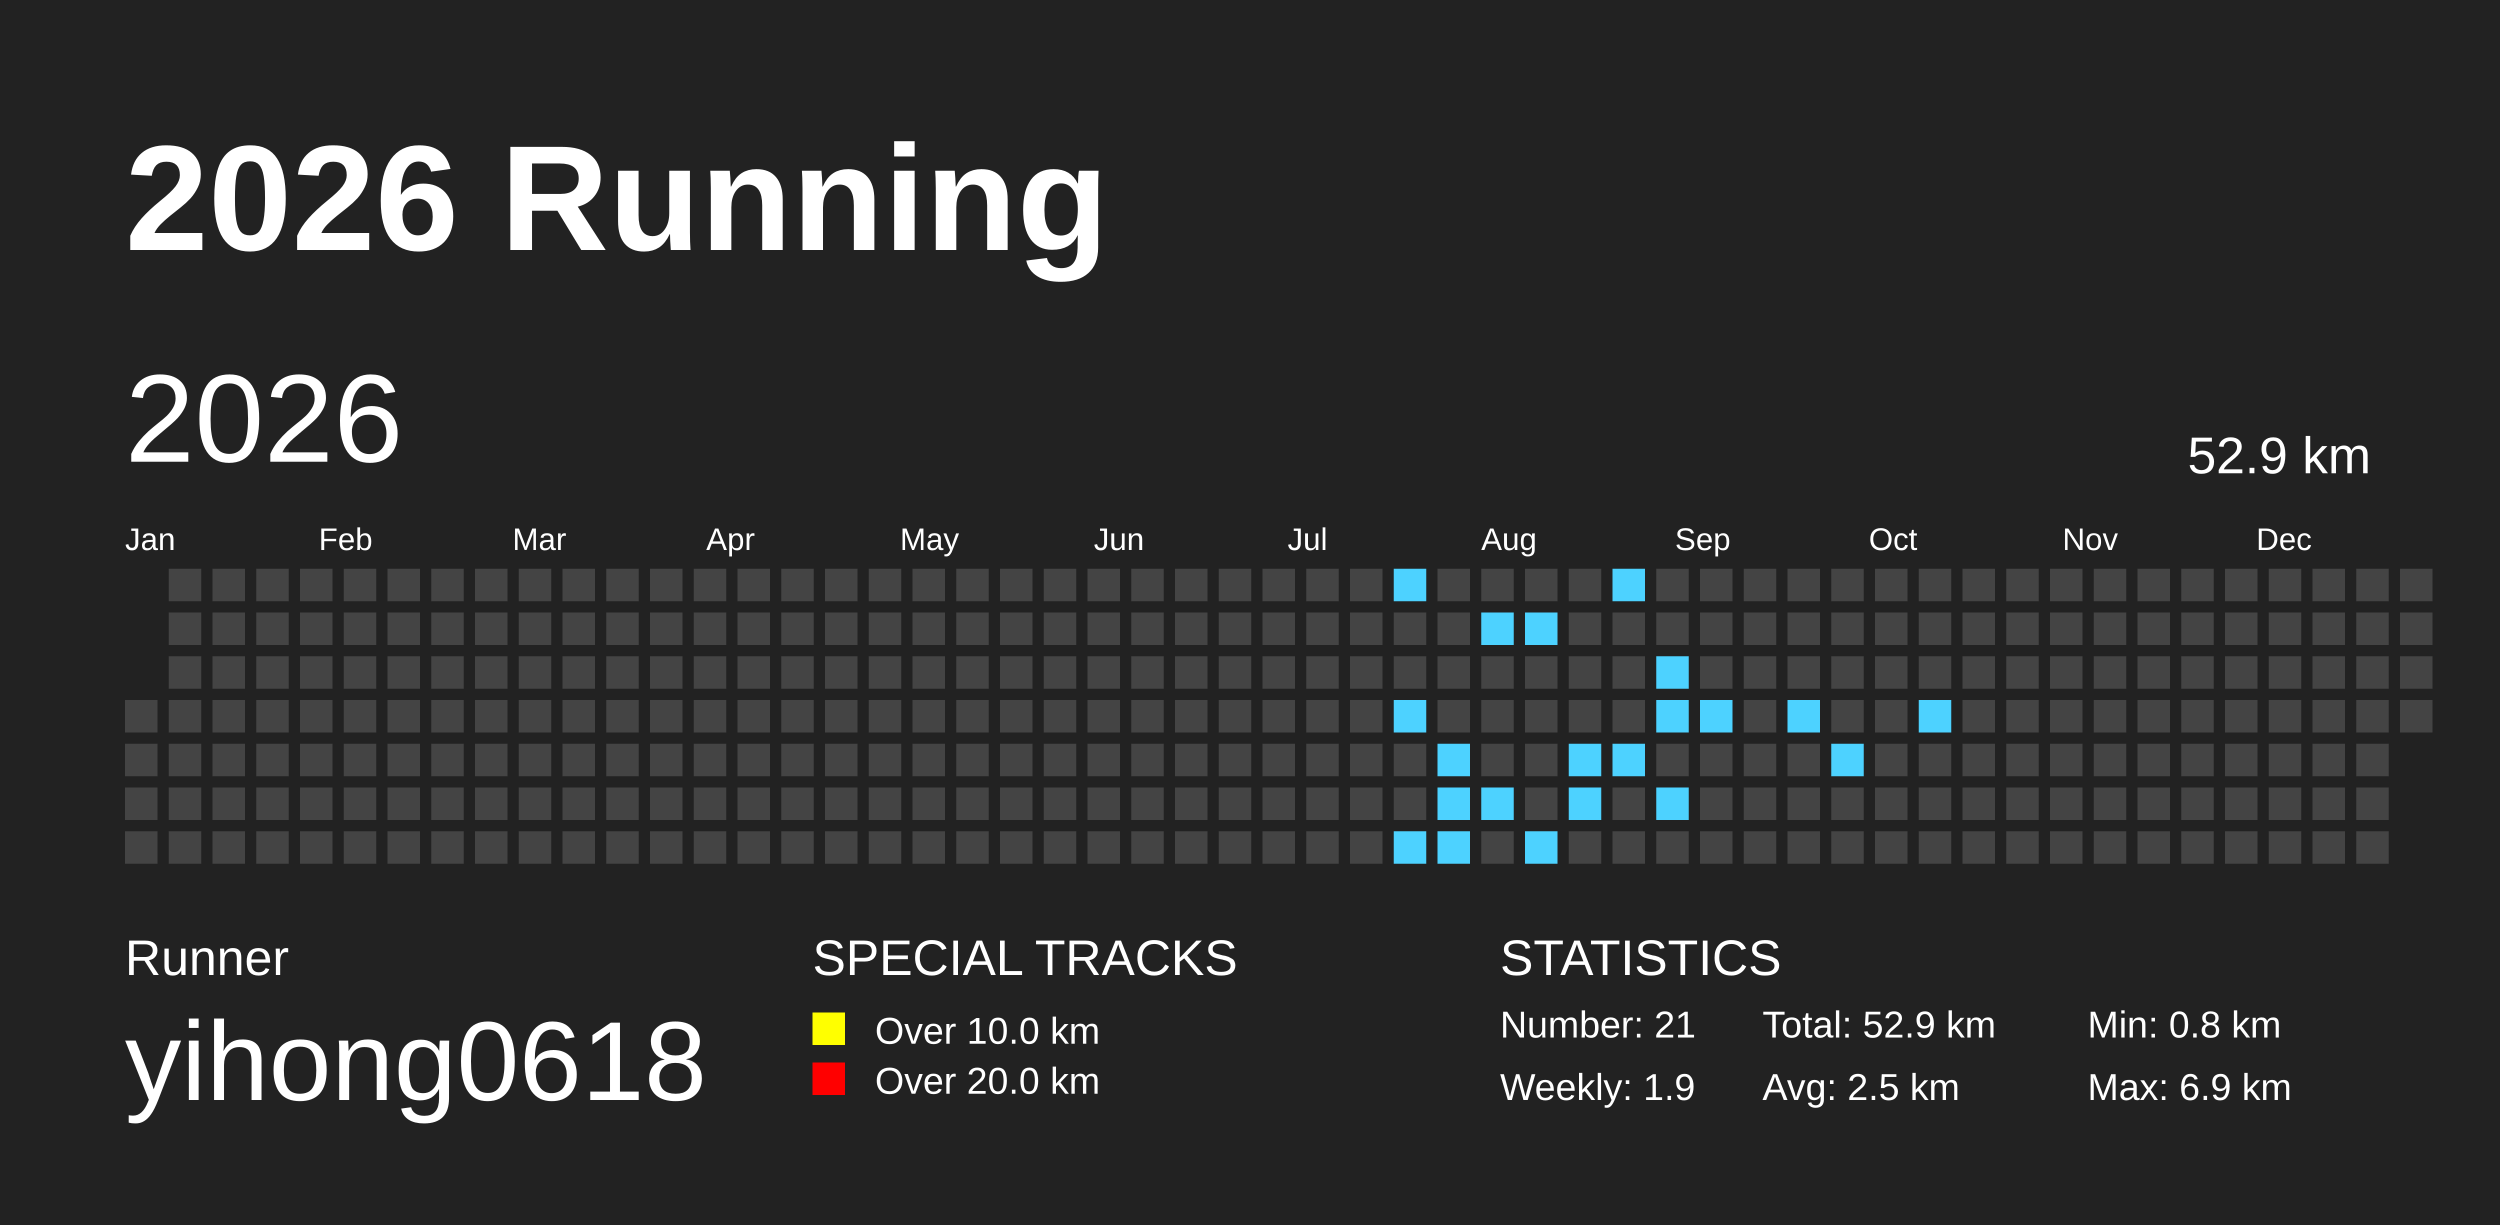
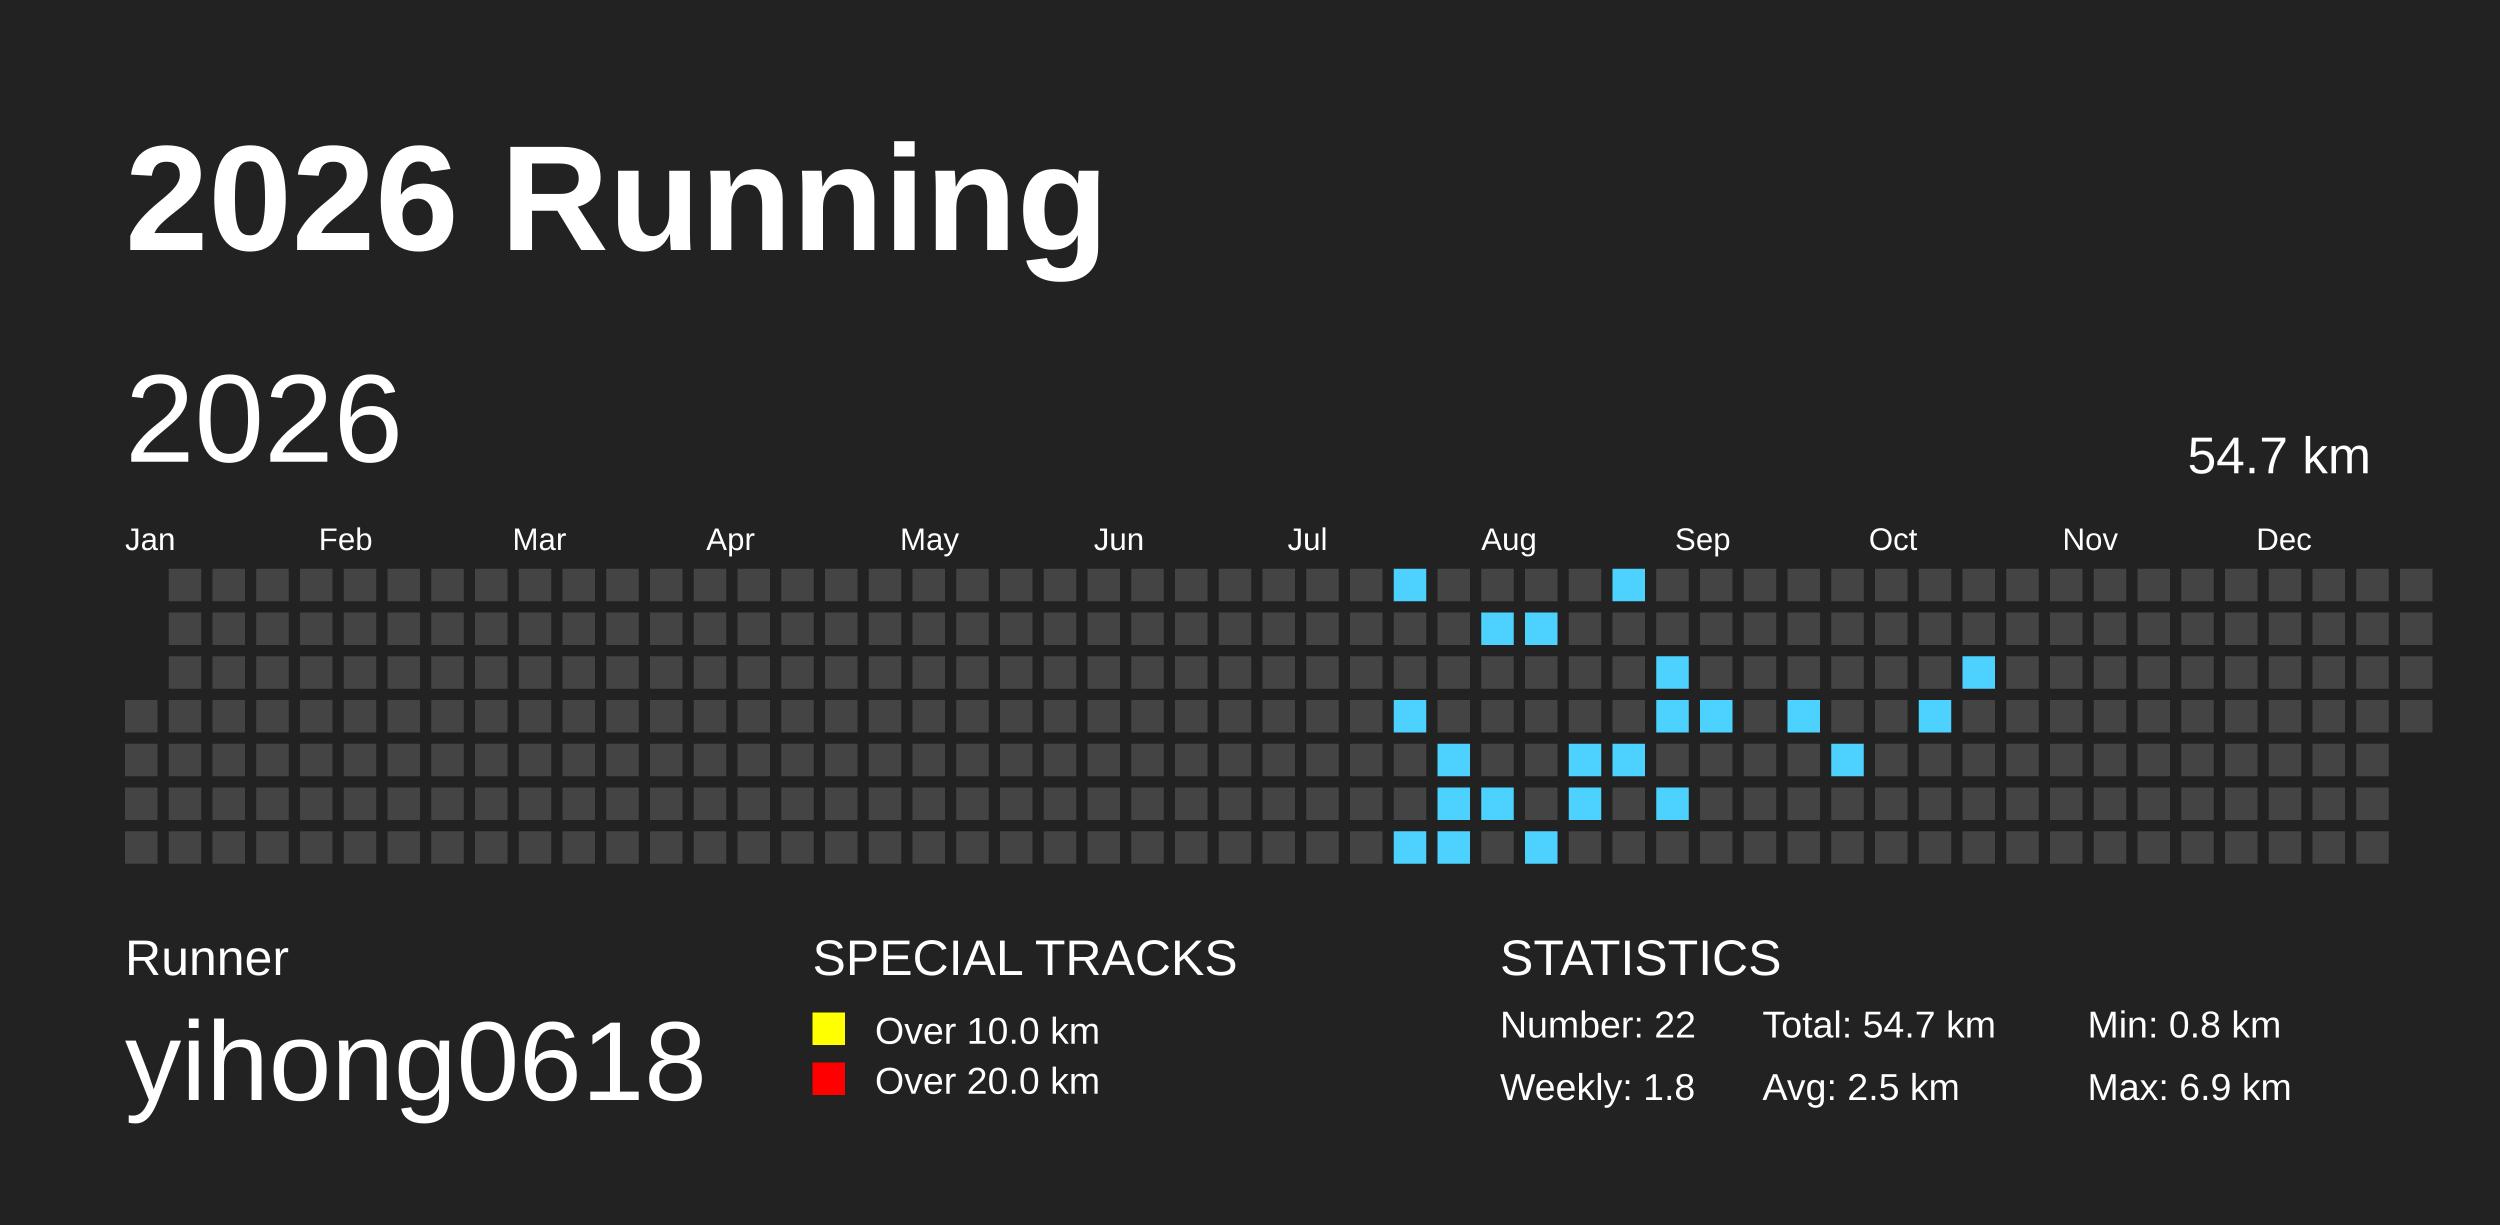
<svg xmlns="http://www.w3.org/2000/svg" baseProfile="full" height="98mm" version="1.1" viewBox="0,0,200,98" width="200mm">
  <defs />
  <rect fill="#222222" height="98" width="200" x="0" y="0" />
  <text fill="#FFFFFF" style="font-size:12px; font-family:Arial; font-weight:bold;" x="10" y="20">2026 Running</text>
  <text fill="#FFFFFF" style="font-size:4px; font-family:Arial" x="10" y="78">Runner</text>
  <text fill="#FFFFFF" style="font-size:9px; font-family:Arial" x="10" y="88">yihong0618</text>
  <text fill="#FFFFFF" style="font-size:4px; font-family:Arial" x="65" y="78">SPECIAL TRACKS</text>
  <rect fill="yellow" height="2.6" width="2.6" x="65" y="81" />
  <text fill="#FFFFFF" style="font-size:3px; font-family:Arial" x="70" y="83.5">Over 10.0 km</text>
  <rect fill="red" height="2.6" width="2.6" x="65" y="85" />
  <text fill="#FFFFFF" style="font-size:3px; font-family:Arial" x="70" y="87.5">Over 20.0 km</text>
  <text fill="#FFFFFF" style="font-size:4px; font-family:Arial" x="120" y="78">STATISTICS</text>
-   <text fill="#FFFFFF" style="font-size:3px; font-family:Arial" x="120" y="83">Number: 21</text>
-   <text fill="#FFFFFF" style="font-size:3px; font-family:Arial" x="120" y="88">Weekly: 1.9</text>
-   <text fill="#FFFFFF" style="font-size:3px; font-family:Arial" x="141" y="83">Total: 52.9 km</text>
+   <text fill="#FFFFFF" style="font-size:3px; font-family:Arial" x="120" y="83">Number: 22</text>
+   <text fill="#FFFFFF" style="font-size:3px; font-family:Arial" x="120" y="88">Weekly: 1.8</text>
+   <text fill="#FFFFFF" style="font-size:3px; font-family:Arial" x="141" y="83">Total: 54.7 km</text>
  <text fill="#FFFFFF" style="font-size:3px; font-family:Arial" x="141" y="88">Avg: 2.5 km</text>
  <text fill="#FFFFFF" style="font-size:3px; font-family:Arial" x="167" y="83">Min: 0.8 km</text>
  <text fill="#FFFFFF" style="font-size:3px; font-family:Arial" x="167" y="88">Max: 6.9 km</text>
  <text dominant-baseline="hanging" fill="#FFFFFF" style="font-size:10.0px; font-family:Arial;" x="10" y="30">2026</text>
-   <text dominant-baseline="hanging" fill="#FFFFFF" style="font-size:4.125px; font-family:Arial;" x="175" y="35">52.9 km</text>
+   <text dominant-baseline="hanging" fill="#FFFFFF" style="font-size:4.125px; font-family:Arial;" x="175" y="35">54.7 km</text>
  <text fill="#FFFFFF" style="font-size:2.5px; font-family:Arial" x="10.0" y="44">Jan</text>
  <text fill="#FFFFFF" style="font-size:2.5px; font-family:Arial" x="25.5" y="44">Feb</text>
  <text fill="#FFFFFF" style="font-size:2.5px; font-family:Arial" x="41.0" y="44">Mar</text>
  <text fill="#FFFFFF" style="font-size:2.5px; font-family:Arial" x="56.5" y="44">Apr</text>
  <text fill="#FFFFFF" style="font-size:2.5px; font-family:Arial" x="72.0" y="44">May</text>
  <text fill="#FFFFFF" style="font-size:2.5px; font-family:Arial" x="87.5" y="44">Jun</text>
  <text fill="#FFFFFF" style="font-size:2.5px; font-family:Arial" x="103.0" y="44">Jul</text>
  <text fill="#FFFFFF" style="font-size:2.5px; font-family:Arial" x="118.5" y="44">Aug</text>
  <text fill="#FFFFFF" style="font-size:2.5px; font-family:Arial" x="134.0" y="44">Sep</text>
  <text fill="#FFFFFF" style="font-size:2.5px; font-family:Arial" x="149.5" y="44">Oct</text>
  <text fill="#FFFFFF" style="font-size:2.5px; font-family:Arial" x="165.0" y="44">Nov</text>
  <text fill="#FFFFFF" style="font-size:2.5px; font-family:Arial" x="180.5" y="44">Dec</text>
  <rect fill="#444444" height="2.6" width="2.6" x="10.0" y="56.0" />
  <rect fill="#444444" height="2.6" width="2.6" x="10.0" y="59.5" />
  <rect fill="#444444" height="2.6" width="2.6" x="10.0" y="63.0" />
  <rect fill="#444444" height="2.6" width="2.6" x="10.0" y="66.5" />
  <rect fill="#444444" height="2.6" width="2.6" x="13.5" y="45.5" />
  <rect fill="#444444" height="2.6" width="2.6" x="13.5" y="49.0" />
  <rect fill="#444444" height="2.6" width="2.6" x="13.5" y="52.5" />
  <rect fill="#444444" height="2.6" width="2.6" x="13.5" y="56.0" />
  <rect fill="#444444" height="2.6" width="2.6" x="13.5" y="59.5" />
  <rect fill="#444444" height="2.6" width="2.6" x="13.5" y="63.0" />
  <rect fill="#444444" height="2.6" width="2.6" x="13.5" y="66.5" />
  <rect fill="#444444" height="2.6" width="2.6" x="17.0" y="45.5" />
  <rect fill="#444444" height="2.6" width="2.6" x="17.0" y="49.0" />
  <rect fill="#444444" height="2.6" width="2.6" x="17.0" y="52.5" />
  <rect fill="#444444" height="2.6" width="2.6" x="17.0" y="56.0" />
  <rect fill="#444444" height="2.6" width="2.6" x="17.0" y="59.5" />
  <rect fill="#444444" height="2.6" width="2.6" x="17.0" y="63.0" />
  <rect fill="#444444" height="2.6" width="2.6" x="17.0" y="66.5" />
  <rect fill="#444444" height="2.6" width="2.6" x="20.5" y="45.5" />
  <rect fill="#444444" height="2.6" width="2.6" x="20.5" y="49.0" />
  <rect fill="#444444" height="2.6" width="2.6" x="20.5" y="52.5" />
  <rect fill="#444444" height="2.6" width="2.6" x="20.5" y="56.0" />
  <rect fill="#444444" height="2.6" width="2.6" x="20.5" y="59.5" />
  <rect fill="#444444" height="2.6" width="2.6" x="20.5" y="63.0" />
  <rect fill="#444444" height="2.6" width="2.6" x="20.5" y="66.5" />
  <rect fill="#444444" height="2.6" width="2.6" x="24.0" y="45.5" />
  <rect fill="#444444" height="2.6" width="2.6" x="24.0" y="49.0" />
  <rect fill="#444444" height="2.6" width="2.6" x="24.0" y="52.5" />
  <rect fill="#444444" height="2.6" width="2.6" x="24.0" y="56.0" />
  <rect fill="#444444" height="2.6" width="2.6" x="24.0" y="59.5" />
  <rect fill="#444444" height="2.6" width="2.6" x="24.0" y="63.0" />
  <rect fill="#444444" height="2.6" width="2.6" x="24.0" y="66.5" />
  <rect fill="#444444" height="2.6" width="2.6" x="27.5" y="45.5" />
  <rect fill="#444444" height="2.6" width="2.6" x="27.5" y="49.0" />
  <rect fill="#444444" height="2.6" width="2.6" x="27.5" y="52.5" />
  <rect fill="#444444" height="2.6" width="2.6" x="27.5" y="56.0" />
  <rect fill="#444444" height="2.6" width="2.6" x="27.5" y="59.5" />
  <rect fill="#444444" height="2.6" width="2.6" x="27.5" y="63.0" />
  <rect fill="#444444" height="2.6" width="2.6" x="27.5" y="66.5" />
  <rect fill="#444444" height="2.6" width="2.6" x="31.0" y="45.5" />
  <rect fill="#444444" height="2.6" width="2.6" x="31.0" y="49.0" />
  <rect fill="#444444" height="2.6" width="2.6" x="31.0" y="52.5" />
  <rect fill="#444444" height="2.6" width="2.6" x="31.0" y="56.0" />
  <rect fill="#444444" height="2.6" width="2.6" x="31.0" y="59.5" />
  <rect fill="#444444" height="2.6" width="2.6" x="31.0" y="63.0" />
  <rect fill="#444444" height="2.6" width="2.6" x="31.0" y="66.5" />
  <rect fill="#444444" height="2.6" width="2.6" x="34.5" y="45.5" />
  <rect fill="#444444" height="2.6" width="2.6" x="34.5" y="49.0" />
  <rect fill="#444444" height="2.6" width="2.6" x="34.5" y="52.5" />
  <rect fill="#444444" height="2.6" width="2.6" x="34.5" y="56.0" />
  <rect fill="#444444" height="2.6" width="2.6" x="34.5" y="59.5" />
  <rect fill="#444444" height="2.6" width="2.6" x="34.5" y="63.0" />
  <rect fill="#444444" height="2.6" width="2.6" x="34.5" y="66.5" />
  <rect fill="#444444" height="2.6" width="2.6" x="38.0" y="45.5" />
  <rect fill="#444444" height="2.6" width="2.6" x="38.0" y="49.0" />
  <rect fill="#444444" height="2.6" width="2.6" x="38.0" y="52.5" />
  <rect fill="#444444" height="2.6" width="2.6" x="38.0" y="56.0" />
  <rect fill="#444444" height="2.6" width="2.6" x="38.0" y="59.5" />
  <rect fill="#444444" height="2.6" width="2.6" x="38.0" y="63.0" />
  <rect fill="#444444" height="2.6" width="2.6" x="38.0" y="66.5" />
  <rect fill="#444444" height="2.6" width="2.6" x="41.5" y="45.5" />
  <rect fill="#444444" height="2.6" width="2.6" x="41.5" y="49.0" />
  <rect fill="#444444" height="2.6" width="2.6" x="41.5" y="52.5" />
  <rect fill="#444444" height="2.6" width="2.6" x="41.5" y="56.0" />
  <rect fill="#444444" height="2.6" width="2.6" x="41.5" y="59.5" />
  <rect fill="#444444" height="2.6" width="2.6" x="41.5" y="63.0" />
  <rect fill="#444444" height="2.6" width="2.6" x="41.5" y="66.5" />
  <rect fill="#444444" height="2.6" width="2.6" x="45.0" y="45.5" />
  <rect fill="#444444" height="2.6" width="2.6" x="45.0" y="49.0" />
  <rect fill="#444444" height="2.6" width="2.6" x="45.0" y="52.5" />
  <rect fill="#444444" height="2.6" width="2.6" x="45.0" y="56.0" />
  <rect fill="#444444" height="2.6" width="2.6" x="45.0" y="59.5" />
  <rect fill="#444444" height="2.6" width="2.6" x="45.0" y="63.0" />
  <rect fill="#444444" height="2.6" width="2.6" x="45.0" y="66.5" />
  <rect fill="#444444" height="2.6" width="2.6" x="48.5" y="45.5" />
  <rect fill="#444444" height="2.6" width="2.6" x="48.5" y="49.0" />
  <rect fill="#444444" height="2.6" width="2.6" x="48.5" y="52.5" />
  <rect fill="#444444" height="2.6" width="2.6" x="48.5" y="56.0" />
  <rect fill="#444444" height="2.6" width="2.6" x="48.5" y="59.5" />
  <rect fill="#444444" height="2.6" width="2.6" x="48.5" y="63.0" />
  <rect fill="#444444" height="2.6" width="2.6" x="48.5" y="66.5" />
  <rect fill="#444444" height="2.6" width="2.6" x="52.0" y="45.5" />
  <rect fill="#444444" height="2.6" width="2.6" x="52.0" y="49.0" />
  <rect fill="#444444" height="2.6" width="2.6" x="52.0" y="52.5" />
  <rect fill="#444444" height="2.6" width="2.6" x="52.0" y="56.0" />
  <rect fill="#444444" height="2.6" width="2.6" x="52.0" y="59.5" />
  <rect fill="#444444" height="2.6" width="2.6" x="52.0" y="63.0" />
  <rect fill="#444444" height="2.6" width="2.6" x="52.0" y="66.5" />
  <rect fill="#444444" height="2.6" width="2.6" x="55.5" y="45.5" />
  <rect fill="#444444" height="2.6" width="2.6" x="55.5" y="49.0" />
  <rect fill="#444444" height="2.6" width="2.6" x="55.5" y="52.5" />
  <rect fill="#444444" height="2.6" width="2.6" x="55.5" y="56.0" />
  <rect fill="#444444" height="2.6" width="2.6" x="55.5" y="59.5" />
  <rect fill="#444444" height="2.6" width="2.6" x="55.5" y="63.0" />
  <rect fill="#444444" height="2.6" width="2.6" x="55.5" y="66.5" />
  <rect fill="#444444" height="2.6" width="2.6" x="59.0" y="45.5" />
  <rect fill="#444444" height="2.6" width="2.6" x="59.0" y="49.0" />
  <rect fill="#444444" height="2.6" width="2.6" x="59.0" y="52.5" />
  <rect fill="#444444" height="2.6" width="2.6" x="59.0" y="56.0" />
  <rect fill="#444444" height="2.6" width="2.6" x="59.0" y="59.5" />
  <rect fill="#444444" height="2.6" width="2.6" x="59.0" y="63.0" />
  <rect fill="#444444" height="2.6" width="2.6" x="59.0" y="66.5" />
  <rect fill="#444444" height="2.6" width="2.6" x="62.5" y="45.5" />
  <rect fill="#444444" height="2.6" width="2.6" x="62.5" y="49.0" />
  <rect fill="#444444" height="2.6" width="2.6" x="62.5" y="52.5" />
  <rect fill="#444444" height="2.6" width="2.6" x="62.5" y="56.0" />
  <rect fill="#444444" height="2.6" width="2.6" x="62.5" y="59.5" />
  <rect fill="#444444" height="2.6" width="2.6" x="62.5" y="63.0" />
  <rect fill="#444444" height="2.6" width="2.6" x="62.5" y="66.5" />
  <rect fill="#444444" height="2.6" width="2.6" x="66.0" y="45.5" />
  <rect fill="#444444" height="2.6" width="2.6" x="66.0" y="49.0" />
  <rect fill="#444444" height="2.6" width="2.6" x="66.0" y="52.5" />
  <rect fill="#444444" height="2.6" width="2.6" x="66.0" y="56.0" />
  <rect fill="#444444" height="2.6" width="2.6" x="66.0" y="59.5" />
  <rect fill="#444444" height="2.6" width="2.6" x="66.0" y="63.0" />
  <rect fill="#444444" height="2.6" width="2.6" x="66.0" y="66.5" />
  <rect fill="#444444" height="2.6" width="2.6" x="69.5" y="45.5" />
  <rect fill="#444444" height="2.6" width="2.6" x="69.5" y="49.0" />
  <rect fill="#444444" height="2.6" width="2.6" x="69.5" y="52.5" />
  <rect fill="#444444" height="2.6" width="2.6" x="69.5" y="56.0" />
  <rect fill="#444444" height="2.6" width="2.6" x="69.5" y="59.5" />
  <rect fill="#444444" height="2.6" width="2.6" x="69.5" y="63.0" />
  <rect fill="#444444" height="2.6" width="2.6" x="69.5" y="66.5" />
  <rect fill="#444444" height="2.6" width="2.6" x="73.0" y="45.5" />
  <rect fill="#444444" height="2.6" width="2.6" x="73.0" y="49.0" />
  <rect fill="#444444" height="2.6" width="2.6" x="73.0" y="52.5" />
  <rect fill="#444444" height="2.6" width="2.6" x="73.0" y="56.0" />
  <rect fill="#444444" height="2.6" width="2.6" x="73.0" y="59.5" />
  <rect fill="#444444" height="2.6" width="2.6" x="73.0" y="63.0" />
  <rect fill="#444444" height="2.6" width="2.6" x="73.0" y="66.5" />
  <rect fill="#444444" height="2.6" width="2.6" x="76.5" y="45.5" />
  <rect fill="#444444" height="2.6" width="2.6" x="76.5" y="49.0" />
  <rect fill="#444444" height="2.6" width="2.6" x="76.5" y="52.5" />
  <rect fill="#444444" height="2.6" width="2.6" x="76.5" y="56.0" />
  <rect fill="#444444" height="2.6" width="2.6" x="76.5" y="59.5" />
  <rect fill="#444444" height="2.6" width="2.6" x="76.5" y="63.0" />
  <rect fill="#444444" height="2.6" width="2.6" x="76.5" y="66.5" />
  <rect fill="#444444" height="2.6" width="2.6" x="80.0" y="45.5" />
  <rect fill="#444444" height="2.6" width="2.6" x="80.0" y="49.0" />
  <rect fill="#444444" height="2.6" width="2.6" x="80.0" y="52.5" />
  <rect fill="#444444" height="2.6" width="2.6" x="80.0" y="56.0" />
  <rect fill="#444444" height="2.6" width="2.6" x="80.0" y="59.5" />
  <rect fill="#444444" height="2.6" width="2.6" x="80.0" y="63.0" />
  <rect fill="#444444" height="2.6" width="2.6" x="80.0" y="66.5" />
  <rect fill="#444444" height="2.6" width="2.6" x="83.5" y="45.5" />
  <rect fill="#444444" height="2.6" width="2.6" x="83.5" y="49.0" />
  <rect fill="#444444" height="2.6" width="2.6" x="83.5" y="52.5" />
  <rect fill="#444444" height="2.6" width="2.6" x="83.5" y="56.0" />
  <rect fill="#444444" height="2.6" width="2.6" x="83.5" y="59.5" />
  <rect fill="#444444" height="2.6" width="2.6" x="83.5" y="63.0" />
  <rect fill="#444444" height="2.6" width="2.6" x="83.5" y="66.5" />
  <rect fill="#444444" height="2.6" width="2.6" x="87.0" y="45.5" />
  <rect fill="#444444" height="2.6" width="2.6" x="87.0" y="49.0" />
  <rect fill="#444444" height="2.6" width="2.6" x="87.0" y="52.5" />
  <rect fill="#444444" height="2.6" width="2.6" x="87.0" y="56.0" />
  <rect fill="#444444" height="2.6" width="2.6" x="87.0" y="59.5" />
  <rect fill="#444444" height="2.6" width="2.6" x="87.0" y="63.0" />
  <rect fill="#444444" height="2.6" width="2.6" x="87.0" y="66.5" />
  <rect fill="#444444" height="2.6" width="2.6" x="90.5" y="45.5" />
  <rect fill="#444444" height="2.6" width="2.6" x="90.5" y="49.0" />
  <rect fill="#444444" height="2.6" width="2.6" x="90.5" y="52.5" />
  <rect fill="#444444" height="2.6" width="2.6" x="90.5" y="56.0" />
  <rect fill="#444444" height="2.6" width="2.6" x="90.5" y="59.5" />
  <rect fill="#444444" height="2.6" width="2.6" x="90.5" y="63.0" />
  <rect fill="#444444" height="2.6" width="2.6" x="90.5" y="66.5" />
  <rect fill="#444444" height="2.6" width="2.6" x="94.0" y="45.5" />
  <rect fill="#444444" height="2.6" width="2.6" x="94.0" y="49.0" />
  <rect fill="#444444" height="2.6" width="2.6" x="94.0" y="52.5" />
  <rect fill="#444444" height="2.6" width="2.6" x="94.0" y="56.0" />
  <rect fill="#444444" height="2.6" width="2.6" x="94.0" y="59.5" />
  <rect fill="#444444" height="2.6" width="2.6" x="94.0" y="63.0" />
  <rect fill="#444444" height="2.6" width="2.6" x="94.0" y="66.5" />
  <rect fill="#444444" height="2.6" width="2.6" x="97.5" y="45.5" />
  <rect fill="#444444" height="2.6" width="2.6" x="97.5" y="49.0" />
  <rect fill="#444444" height="2.6" width="2.6" x="97.5" y="52.5" />
  <rect fill="#444444" height="2.6" width="2.6" x="97.5" y="56.0" />
  <rect fill="#444444" height="2.6" width="2.6" x="97.5" y="59.5" />
  <rect fill="#444444" height="2.6" width="2.6" x="97.5" y="63.0" />
  <rect fill="#444444" height="2.6" width="2.6" x="97.5" y="66.5" />
  <rect fill="#444444" height="2.6" width="2.6" x="101.0" y="45.5" />
  <rect fill="#444444" height="2.6" width="2.6" x="101.0" y="49.0" />
  <rect fill="#444444" height="2.6" width="2.6" x="101.0" y="52.5" />
  <rect fill="#444444" height="2.6" width="2.6" x="101.0" y="56.0" />
  <rect fill="#444444" height="2.6" width="2.6" x="101.0" y="59.5" />
  <rect fill="#444444" height="2.6" width="2.6" x="101.0" y="63.0" />
  <rect fill="#444444" height="2.6" width="2.6" x="101.0" y="66.5" />
  <rect fill="#444444" height="2.6" width="2.6" x="104.5" y="45.5" />
  <rect fill="#444444" height="2.6" width="2.6" x="104.5" y="49.0" />
  <rect fill="#444444" height="2.6" width="2.6" x="104.5" y="52.5" />
  <rect fill="#444444" height="2.6" width="2.6" x="104.5" y="56.0" />
  <rect fill="#444444" height="2.6" width="2.6" x="104.5" y="59.5" />
  <rect fill="#444444" height="2.6" width="2.6" x="104.5" y="63.0" />
  <rect fill="#444444" height="2.6" width="2.6" x="104.5" y="66.5" />
  <rect fill="#444444" height="2.6" width="2.6" x="108.0" y="45.5" />
  <rect fill="#444444" height="2.6" width="2.6" x="108.0" y="49.0" />
  <rect fill="#444444" height="2.6" width="2.6" x="108.0" y="52.5" />
  <rect fill="#444444" height="2.6" width="2.6" x="108.0" y="56.0" />
  <rect fill="#444444" height="2.6" width="2.6" x="108.0" y="59.5" />
  <rect fill="#444444" height="2.6" width="2.6" x="108.0" y="63.0" />
  <rect fill="#444444" height="2.6" width="2.6" x="108.0" y="66.5" />
  <rect fill="#4DD2FF" height="2.6" width="2.6" x="111.5" y="45.5" />
  <rect fill="#444444" height="2.6" width="2.6" x="111.5" y="49.0" />
  <rect fill="#444444" height="2.6" width="2.6" x="111.5" y="52.5" />
  <rect fill="#4DD2FF" height="2.6" width="2.6" x="111.5" y="56.0" />
  <rect fill="#444444" height="2.6" width="2.6" x="111.5" y="59.5" />
  <rect fill="#444444" height="2.6" width="2.6" x="111.5" y="63.0" />
  <rect fill="#4DD2FF" height="2.6" width="2.6" x="111.5" y="66.5" />
  <rect fill="#444444" height="2.6" width="2.6" x="115.0" y="45.5" />
  <rect fill="#444444" height="2.6" width="2.6" x="115.0" y="49.0" />
  <rect fill="#444444" height="2.6" width="2.6" x="115.0" y="52.5" />
  <rect fill="#444444" height="2.6" width="2.6" x="115.0" y="56.0" />
  <rect fill="#4DD2FF" height="2.6" width="2.6" x="115.0" y="59.5" />
  <rect fill="#4DD2FF" height="2.6" width="2.6" x="115.0" y="63.0" />
  <rect fill="#4DD2FF" height="2.6" width="2.6" x="115.0" y="66.5" />
  <rect fill="#444444" height="2.6" width="2.6" x="118.5" y="45.5" />
  <rect fill="#4DD2FF" height="2.6" width="2.6" x="118.5" y="49.0" />
  <rect fill="#444444" height="2.6" width="2.6" x="118.5" y="52.5" />
  <rect fill="#444444" height="2.6" width="2.6" x="118.5" y="56.0" />
  <rect fill="#444444" height="2.6" width="2.6" x="118.5" y="59.5" />
  <rect fill="#4DD2FF" height="2.6" width="2.6" x="118.5" y="63.0" />
  <rect fill="#444444" height="2.6" width="2.6" x="118.5" y="66.5" />
  <rect fill="#444444" height="2.6" width="2.6" x="122.0" y="45.5" />
  <rect fill="#4DD2FF" height="2.6" width="2.6" x="122.0" y="49.0" />
  <rect fill="#444444" height="2.6" width="2.6" x="122.0" y="52.5" />
  <rect fill="#444444" height="2.6" width="2.6" x="122.0" y="56.0" />
  <rect fill="#444444" height="2.6" width="2.6" x="122.0" y="59.5" />
  <rect fill="#444444" height="2.6" width="2.6" x="122.0" y="63.0" />
  <rect fill="#4DD2FF" height="2.6" width="2.6" x="122.0" y="66.5" />
  <rect fill="#444444" height="2.6" width="2.6" x="125.5" y="45.5" />
  <rect fill="#444444" height="2.6" width="2.6" x="125.5" y="49.0" />
  <rect fill="#444444" height="2.6" width="2.6" x="125.5" y="52.5" />
  <rect fill="#444444" height="2.6" width="2.6" x="125.5" y="56.0" />
  <rect fill="#4DD2FF" height="2.6" width="2.6" x="125.5" y="59.5" />
  <rect fill="#4DD2FF" height="2.6" width="2.6" x="125.5" y="63.0" />
  <rect fill="#444444" height="2.6" width="2.6" x="125.5" y="66.5" />
  <rect fill="#4DD2FF" height="2.6" width="2.6" x="129.0" y="45.5" />
  <rect fill="#444444" height="2.6" width="2.6" x="129.0" y="49.0" />
  <rect fill="#444444" height="2.6" width="2.6" x="129.0" y="52.5" />
  <rect fill="#444444" height="2.6" width="2.6" x="129.0" y="56.0" />
  <rect fill="#4DD2FF" height="2.6" width="2.6" x="129.0" y="59.5" />
  <rect fill="#444444" height="2.6" width="2.6" x="129.0" y="63.0" />
  <rect fill="#444444" height="2.6" width="2.6" x="129.0" y="66.5" />
  <rect fill="#444444" height="2.6" width="2.6" x="132.5" y="45.5" />
  <rect fill="#444444" height="2.6" width="2.6" x="132.5" y="49.0" />
  <rect fill="#4DD2FF" height="2.6" width="2.6" x="132.5" y="52.5" />
  <rect fill="#4DD2FF" height="2.6" width="2.6" x="132.5" y="56.0" />
  <rect fill="#444444" height="2.6" width="2.6" x="132.5" y="59.5" />
  <rect fill="#4DD2FF" height="2.6" width="2.6" x="132.5" y="63.0" />
  <rect fill="#444444" height="2.6" width="2.6" x="132.5" y="66.5" />
  <rect fill="#444444" height="2.6" width="2.6" x="136.0" y="45.5" />
  <rect fill="#444444" height="2.6" width="2.6" x="136.0" y="49.0" />
  <rect fill="#444444" height="2.6" width="2.6" x="136.0" y="52.5" />
  <rect fill="#4DD2FF" height="2.6" width="2.6" x="136.0" y="56.0" />
  <rect fill="#444444" height="2.6" width="2.6" x="136.0" y="59.5" />
  <rect fill="#444444" height="2.6" width="2.6" x="136.0" y="63.0" />
  <rect fill="#444444" height="2.6" width="2.6" x="136.0" y="66.5" />
  <rect fill="#444444" height="2.6" width="2.6" x="139.5" y="45.5" />
  <rect fill="#444444" height="2.6" width="2.6" x="139.5" y="49.0" />
  <rect fill="#444444" height="2.6" width="2.6" x="139.5" y="52.5" />
  <rect fill="#444444" height="2.6" width="2.6" x="139.5" y="56.0" />
  <rect fill="#444444" height="2.6" width="2.6" x="139.5" y="59.5" />
  <rect fill="#444444" height="2.6" width="2.6" x="139.5" y="63.0" />
  <rect fill="#444444" height="2.6" width="2.6" x="139.5" y="66.5" />
  <rect fill="#444444" height="2.6" width="2.6" x="143.0" y="45.5" />
  <rect fill="#444444" height="2.6" width="2.6" x="143.0" y="49.0" />
  <rect fill="#444444" height="2.6" width="2.6" x="143.0" y="52.5" />
  <rect fill="#4DD2FF" height="2.6" width="2.6" x="143.0" y="56.0" />
  <rect fill="#444444" height="2.6" width="2.6" x="143.0" y="59.5" />
  <rect fill="#444444" height="2.6" width="2.6" x="143.0" y="63.0" />
  <rect fill="#444444" height="2.6" width="2.6" x="143.0" y="66.5" />
  <rect fill="#444444" height="2.6" width="2.6" x="146.5" y="45.5" />
  <rect fill="#444444" height="2.6" width="2.6" x="146.5" y="49.0" />
  <rect fill="#444444" height="2.6" width="2.6" x="146.5" y="52.5" />
  <rect fill="#444444" height="2.6" width="2.6" x="146.5" y="56.0" />
  <rect fill="#4DD2FF" height="2.6" width="2.6" x="146.5" y="59.5" />
  <rect fill="#444444" height="2.6" width="2.6" x="146.5" y="63.0" />
  <rect fill="#444444" height="2.6" width="2.6" x="146.5" y="66.5" />
  <rect fill="#444444" height="2.6" width="2.6" x="150.0" y="45.5" />
  <rect fill="#444444" height="2.6" width="2.6" x="150.0" y="49.0" />
  <rect fill="#444444" height="2.6" width="2.6" x="150.0" y="52.5" />
  <rect fill="#444444" height="2.6" width="2.6" x="150.0" y="56.0" />
  <rect fill="#444444" height="2.6" width="2.6" x="150.0" y="59.5" />
  <rect fill="#444444" height="2.6" width="2.6" x="150.0" y="63.0" />
  <rect fill="#444444" height="2.6" width="2.6" x="150.0" y="66.5" />
  <rect fill="#444444" height="2.6" width="2.6" x="153.5" y="45.5" />
  <rect fill="#444444" height="2.6" width="2.6" x="153.5" y="49.0" />
  <rect fill="#444444" height="2.6" width="2.6" x="153.5" y="52.5" />
  <rect fill="#4DD2FF" height="2.6" width="2.6" x="153.5" y="56.0" />
  <rect fill="#444444" height="2.6" width="2.6" x="153.5" y="59.5" />
  <rect fill="#444444" height="2.6" width="2.6" x="153.5" y="63.0" />
  <rect fill="#444444" height="2.6" width="2.6" x="153.5" y="66.5" />
  <rect fill="#444444" height="2.6" width="2.6" x="157.0" y="45.5" />
  <rect fill="#444444" height="2.6" width="2.6" x="157.0" y="49.0" />
-   <rect fill="#444444" height="2.6" width="2.6" x="157.0" y="52.5" />
+   <rect fill="#4DD2FF" height="2.6" width="2.6" x="157.0" y="52.5" />
  <rect fill="#444444" height="2.6" width="2.6" x="157.0" y="56.0" />
  <rect fill="#444444" height="2.6" width="2.6" x="157.0" y="59.5" />
  <rect fill="#444444" height="2.6" width="2.6" x="157.0" y="63.0" />
  <rect fill="#444444" height="2.6" width="2.6" x="157.0" y="66.5" />
  <rect fill="#444444" height="2.6" width="2.6" x="160.5" y="45.5" />
  <rect fill="#444444" height="2.6" width="2.6" x="160.5" y="49.0" />
  <rect fill="#444444" height="2.6" width="2.6" x="160.5" y="52.5" />
  <rect fill="#444444" height="2.6" width="2.6" x="160.5" y="56.0" />
  <rect fill="#444444" height="2.6" width="2.6" x="160.5" y="59.5" />
  <rect fill="#444444" height="2.6" width="2.6" x="160.5" y="63.0" />
  <rect fill="#444444" height="2.6" width="2.6" x="160.5" y="66.5" />
  <rect fill="#444444" height="2.6" width="2.6" x="164.0" y="45.5" />
  <rect fill="#444444" height="2.6" width="2.6" x="164.0" y="49.0" />
  <rect fill="#444444" height="2.6" width="2.6" x="164.0" y="52.5" />
  <rect fill="#444444" height="2.6" width="2.6" x="164.0" y="56.0" />
  <rect fill="#444444" height="2.6" width="2.6" x="164.0" y="59.5" />
  <rect fill="#444444" height="2.6" width="2.6" x="164.0" y="63.0" />
  <rect fill="#444444" height="2.6" width="2.6" x="164.0" y="66.5" />
  <rect fill="#444444" height="2.6" width="2.6" x="167.5" y="45.5" />
  <rect fill="#444444" height="2.6" width="2.6" x="167.5" y="49.0" />
  <rect fill="#444444" height="2.6" width="2.6" x="167.5" y="52.5" />
  <rect fill="#444444" height="2.6" width="2.6" x="167.5" y="56.0" />
  <rect fill="#444444" height="2.6" width="2.6" x="167.5" y="59.5" />
  <rect fill="#444444" height="2.6" width="2.6" x="167.5" y="63.0" />
  <rect fill="#444444" height="2.6" width="2.6" x="167.5" y="66.5" />
  <rect fill="#444444" height="2.6" width="2.6" x="171.0" y="45.5" />
  <rect fill="#444444" height="2.6" width="2.6" x="171.0" y="49.0" />
  <rect fill="#444444" height="2.6" width="2.6" x="171.0" y="52.5" />
  <rect fill="#444444" height="2.6" width="2.6" x="171.0" y="56.0" />
  <rect fill="#444444" height="2.6" width="2.6" x="171.0" y="59.5" />
  <rect fill="#444444" height="2.6" width="2.6" x="171.0" y="63.0" />
  <rect fill="#444444" height="2.6" width="2.6" x="171.0" y="66.5" />
  <rect fill="#444444" height="2.6" width="2.6" x="174.5" y="45.5" />
  <rect fill="#444444" height="2.6" width="2.6" x="174.5" y="49.0" />
  <rect fill="#444444" height="2.6" width="2.6" x="174.5" y="52.5" />
  <rect fill="#444444" height="2.6" width="2.6" x="174.5" y="56.0" />
  <rect fill="#444444" height="2.6" width="2.6" x="174.5" y="59.5" />
  <rect fill="#444444" height="2.6" width="2.6" x="174.5" y="63.0" />
  <rect fill="#444444" height="2.6" width="2.6" x="174.5" y="66.5" />
  <rect fill="#444444" height="2.6" width="2.6" x="178.0" y="45.5" />
  <rect fill="#444444" height="2.6" width="2.6" x="178.0" y="49.0" />
  <rect fill="#444444" height="2.6" width="2.6" x="178.0" y="52.5" />
  <rect fill="#444444" height="2.6" width="2.6" x="178.0" y="56.0" />
  <rect fill="#444444" height="2.6" width="2.6" x="178.0" y="59.5" />
  <rect fill="#444444" height="2.6" width="2.6" x="178.0" y="63.0" />
  <rect fill="#444444" height="2.6" width="2.6" x="178.0" y="66.5" />
  <rect fill="#444444" height="2.6" width="2.6" x="181.5" y="45.5" />
  <rect fill="#444444" height="2.6" width="2.6" x="181.5" y="49.0" />
  <rect fill="#444444" height="2.6" width="2.6" x="181.5" y="52.5" />
  <rect fill="#444444" height="2.6" width="2.6" x="181.5" y="56.0" />
  <rect fill="#444444" height="2.6" width="2.6" x="181.5" y="59.5" />
  <rect fill="#444444" height="2.6" width="2.6" x="181.5" y="63.0" />
  <rect fill="#444444" height="2.6" width="2.6" x="181.5" y="66.5" />
  <rect fill="#444444" height="2.6" width="2.6" x="185.0" y="45.5" />
  <rect fill="#444444" height="2.6" width="2.6" x="185.0" y="49.0" />
  <rect fill="#444444" height="2.6" width="2.6" x="185.0" y="52.5" />
  <rect fill="#444444" height="2.6" width="2.6" x="185.0" y="56.0" />
  <rect fill="#444444" height="2.6" width="2.6" x="185.0" y="59.5" />
  <rect fill="#444444" height="2.6" width="2.6" x="185.0" y="63.0" />
  <rect fill="#444444" height="2.6" width="2.6" x="185.0" y="66.5" />
  <rect fill="#444444" height="2.6" width="2.6" x="188.5" y="45.5" />
  <rect fill="#444444" height="2.6" width="2.6" x="188.5" y="49.0" />
  <rect fill="#444444" height="2.6" width="2.6" x="188.5" y="52.5" />
  <rect fill="#444444" height="2.6" width="2.6" x="188.5" y="56.0" />
  <rect fill="#444444" height="2.6" width="2.6" x="188.5" y="59.5" />
  <rect fill="#444444" height="2.6" width="2.6" x="188.5" y="63.0" />
  <rect fill="#444444" height="2.6" width="2.6" x="188.5" y="66.5" />
  <rect fill="#444444" height="2.6" width="2.6" x="192.0" y="45.5" />
  <rect fill="#444444" height="2.6" width="2.6" x="192.0" y="49.0" />
  <rect fill="#444444" height="2.6" width="2.6" x="192.0" y="52.5" />
  <rect fill="#444444" height="2.6" width="2.6" x="192.0" y="56.0" />
</svg>
